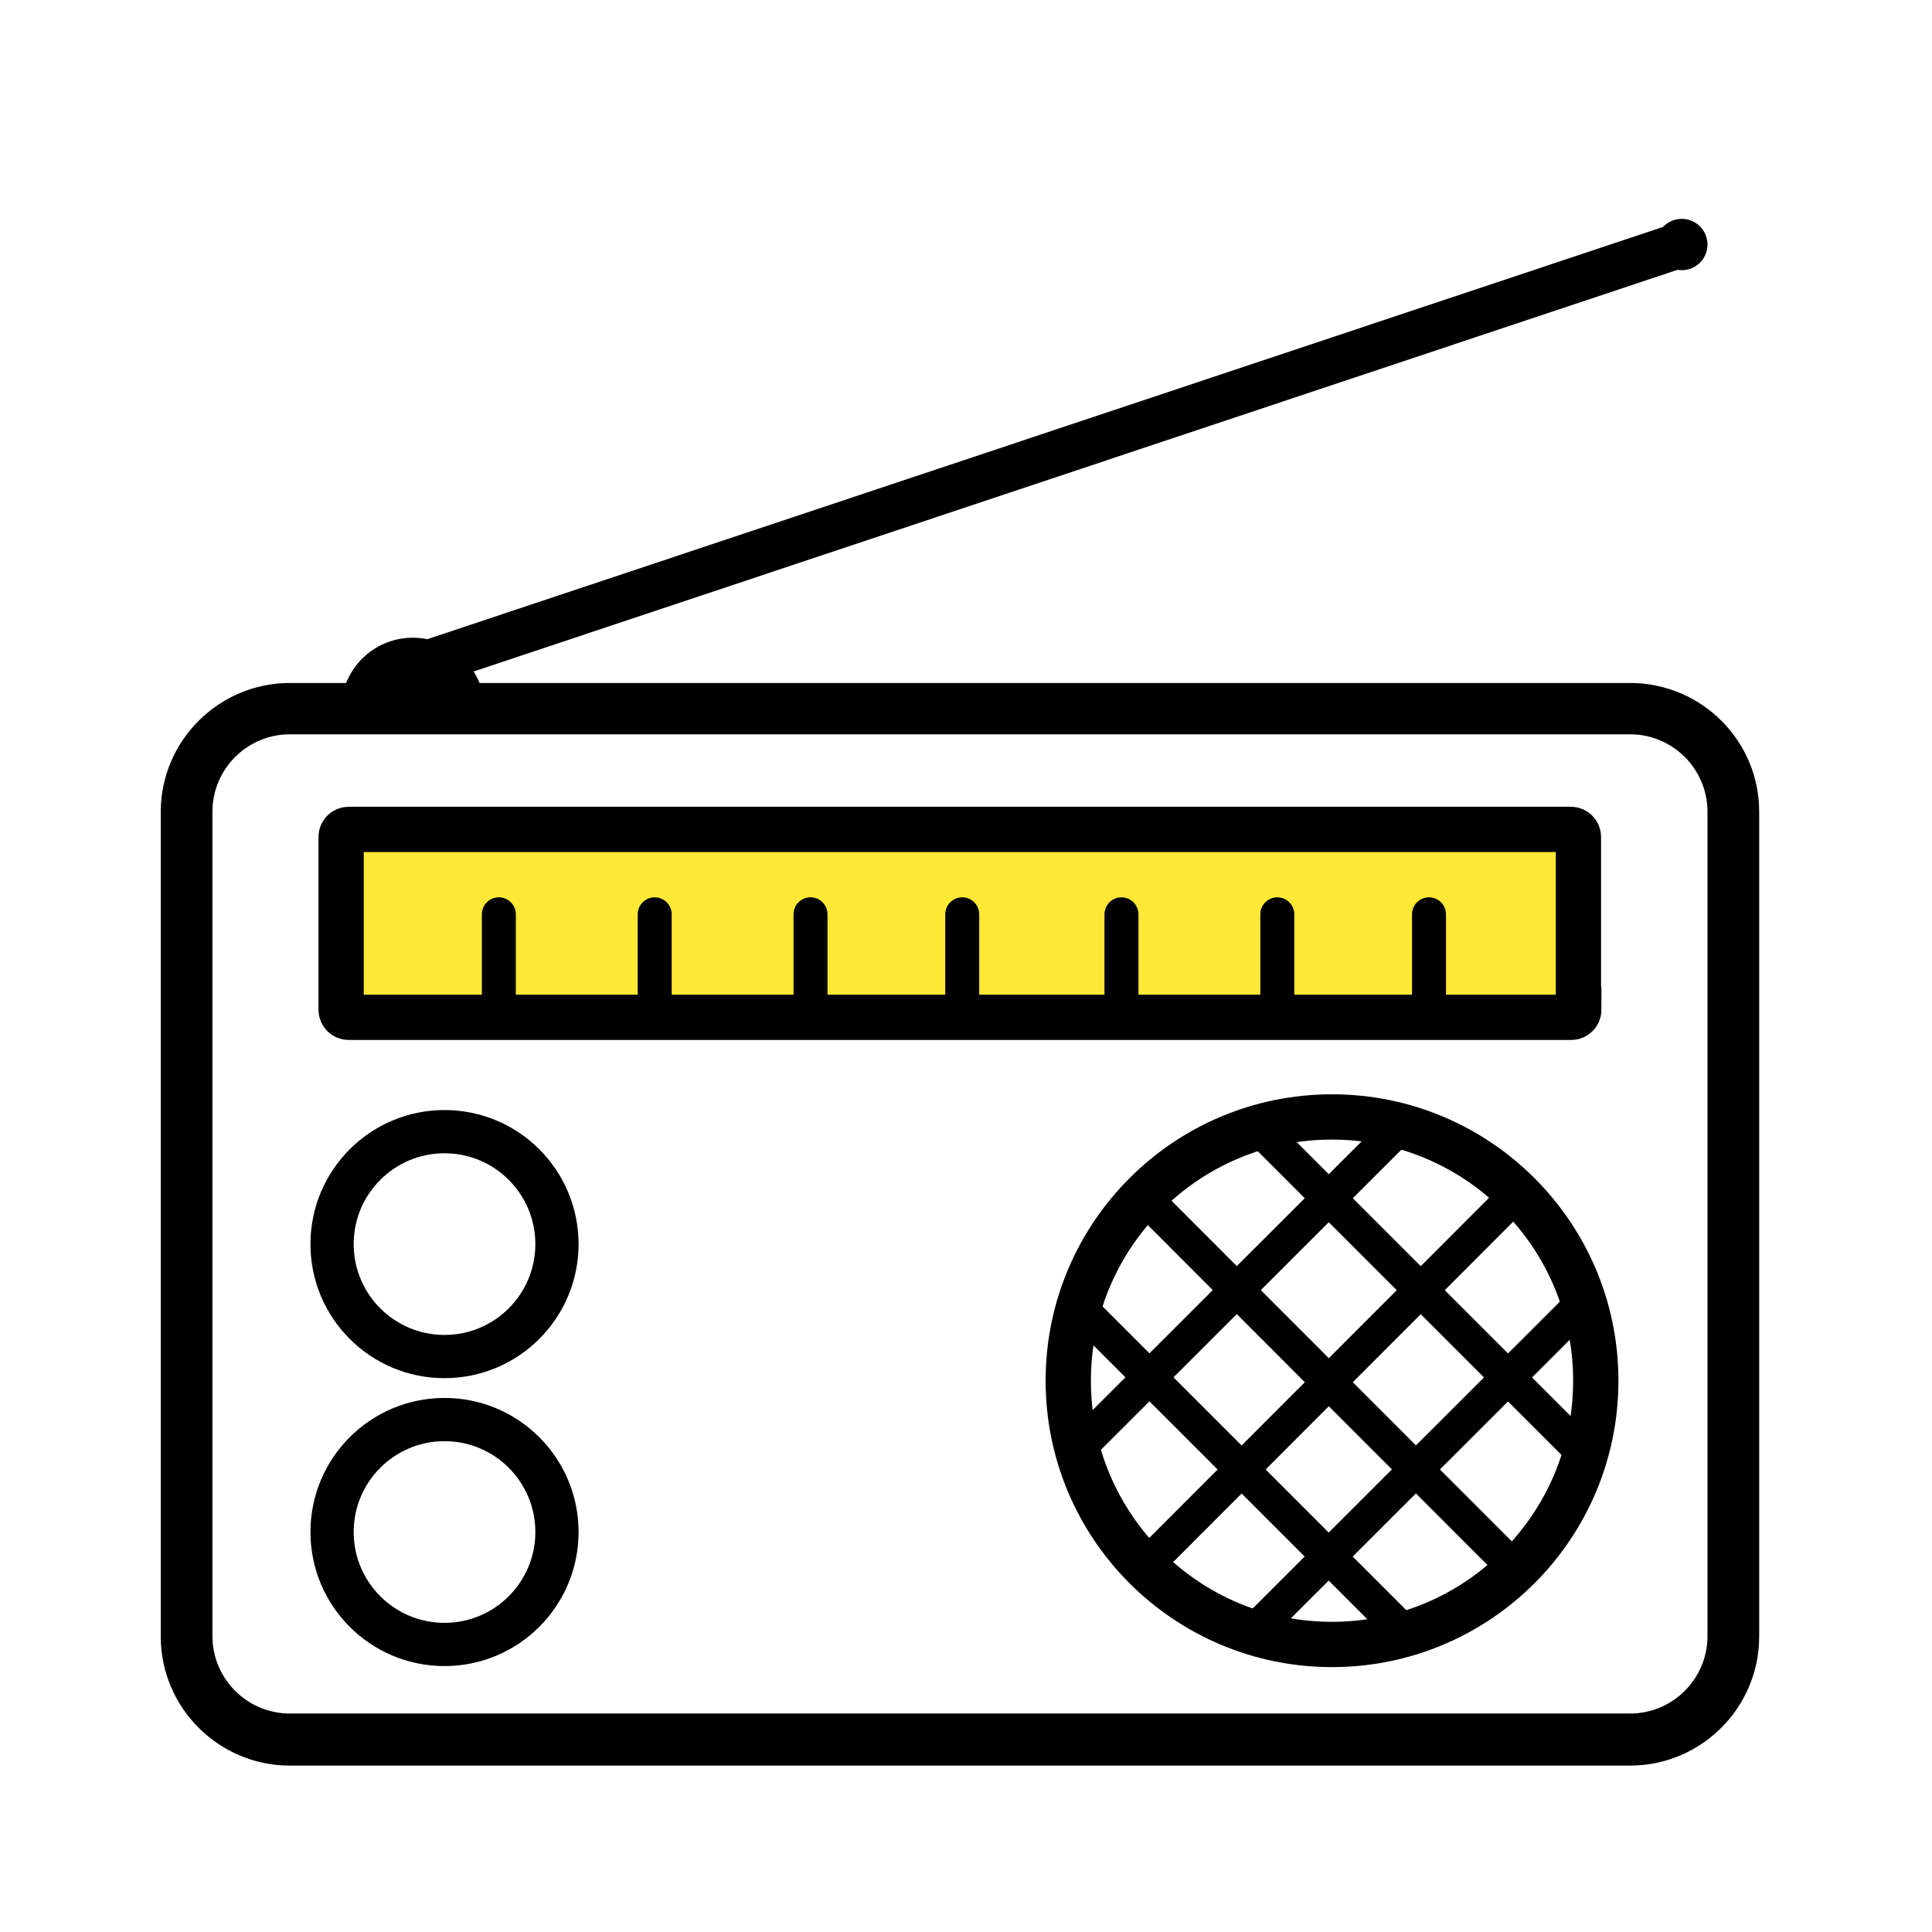
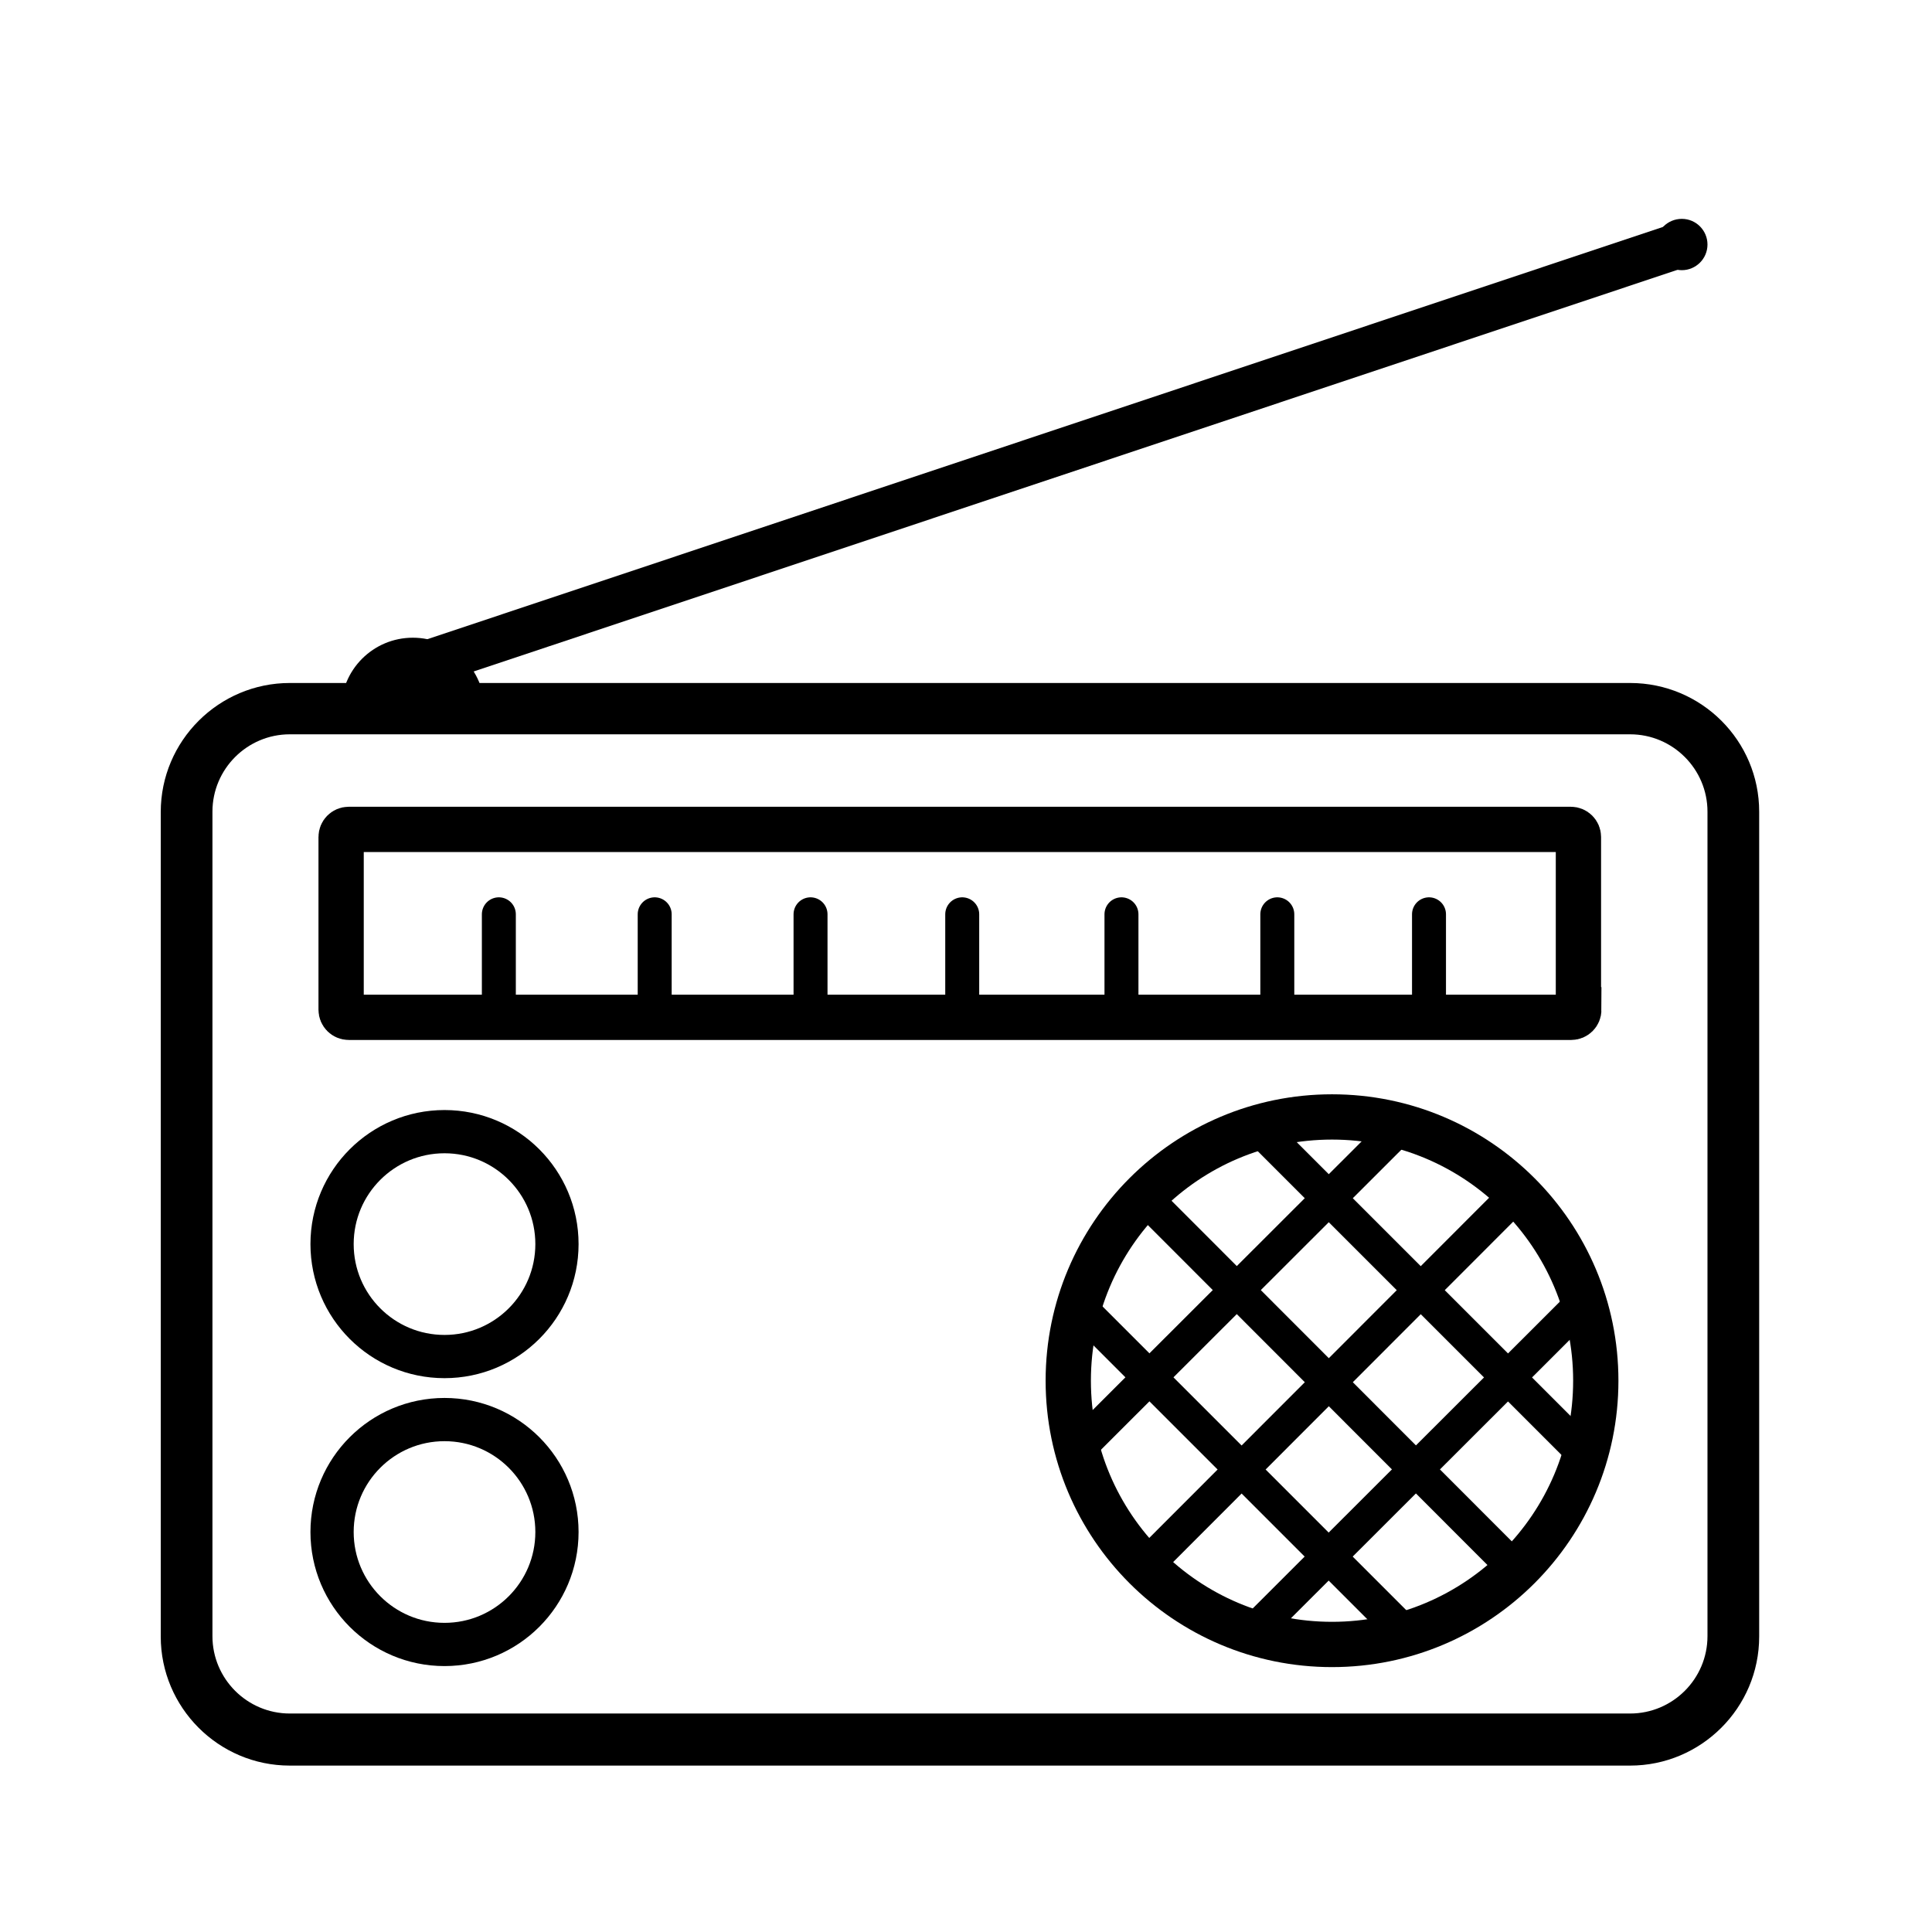
<svg xmlns="http://www.w3.org/2000/svg" version="1.1" x="0px" y="0px" viewBox="0 0 512 512" style="enable-background:new 0 0 512 512;" xml:space="preserve">
  <style type="text/css">
	.st0{fill:none;stroke:#000000;stroke-width:12;stroke-miterlimit:10;}
	.st1{fill:none;stroke:#000000;stroke-width:9;stroke-miterlimit:10;}
- 	.st2{fill:#FFE836;}
- 	.st3{fill:none;stroke:#000000;stroke-width:9;stroke-linecap:round;stroke-miterlimit:10;}
- 	.st4{fill:none;stroke:#000000;stroke-width:11.456;stroke-miterlimit:10;}
+ 	.st2{fill:none;stroke:#000000;stroke-width:9;stroke-linecap:round;stroke-miterlimit:10;}
+ 	.st3{fill:none;stroke:#000000;stroke-width:11.456;stroke-miterlimit:10;}
</style>
  <g id="Layer_1">
</g>
  <g id="Layer_2">
    <path id="XMLID_17_" d="M84.3,181h-7.5c-18.8,0-34.2,15.3-34.2,34.2v218.5c0,18.8,15.3,34.2,34.2,34.2H432   c18.8,0,34.2-15.3,34.2-34.2V215.1c0-18.8-15.3-34.1-34.2-34.1H151.3 M445.7,58c3.8,0,6.8,3.1,6.8,6.8c0,3.8-3.1,6.8-6.8,6.8   c-3.8,0-6.8-3.1-6.8-6.8C438.8,61.1,441.9,58,445.7,58z M137,181H98.6 M452.5,433.6c0,11.3-9.2,20.5-20.5,20.5H76.8   c-11.3,0-20.5-9.2-20.5-20.5V215.1c0-11.3,9.2-20.5,20.5-20.5H432c11.3,0,20.5,9.2,20.5,20.5V433.6z" />
    <circle id="XMLID_1_" class="st0" cx="353" cy="365.9" r="69.9" />
    <line id="XMLID_2_" class="st1" x1="402.1" y1="316.3" x2="303.9" y2="414.6" />
    <line id="XMLID_3_" class="st1" x1="371.7" y1="298" x2="287.3" y2="382.3" />
    <line id="XMLID_4_" class="st1" x1="419.2" y1="345.5" x2="334.8" y2="429.8" />
    <line id="XMLID_7_" class="st1" x1="400.6" y1="414.8" x2="302.4" y2="316.5" />
    <line id="XMLID_6_" class="st1" x1="418.9" y1="384.3" x2="334.6" y2="300" />
    <line id="XMLID_5_" class="st1" x1="371.4" y1="431.8" x2="287.1" y2="347.5" />
    <g id="XMLID_8_">
-       <path id="XMLID_35_" class="st2" d="M418.4,267.6c0,1.1-0.9,2-2,2H92.4c-1.1,0-2-0.9-2-2v-45.8c0-1.1,0.9-2,2-2h323.9    c1.1,0,2,0.9,2,2V267.6z" />
      <path id="XMLID_34_" class="st0" d="M418.4,267.6c0,1.1-0.9,2-2,2H92.4c-1.1,0-2-0.9-2-2v-45.8c0-1.1,0.9-2,2-2h323.9    c1.1,0,2,0.9,2,2V267.6z" />
    </g>
-     <line id="XMLID_9_" class="st3" x1="255" y1="242.3" x2="255" y2="263.9" />
-     <line id="XMLID_11_" class="st3" x1="173.5" y1="242.3" x2="173.5" y2="263.9" />
-     <line id="XMLID_12_" class="st3" x1="132.2" y1="242.3" x2="132.2" y2="263.9" />
-     <line id="XMLID_13_" class="st3" x1="214.8" y1="242.3" x2="214.8" y2="263.9" />
-     <line id="XMLID_16_" class="st3" x1="378.7" y1="242.3" x2="378.7" y2="263.9" />
-     <line id="XMLID_15_" class="st3" x1="297.2" y1="242.3" x2="297.2" y2="263.9" />
-     <line id="XMLID_10_" class="st3" x1="338.5" y1="242.3" x2="338.5" y2="263.9" />
-     <circle id="XMLID_14_" class="st4" cx="117.8" cy="329.7" r="29.8" />
-     <circle id="XMLID_22_" class="st4" cx="117.8" cy="406" r="29.8" />
+     <line id="XMLID_9_" class="st2" x1="255" y1="242.3" x2="255" y2="263.9" />
+     <line id="XMLID_11_" class="st2" x1="173.5" y1="242.3" x2="173.5" y2="263.9" />
+     <line id="XMLID_12_" class="st2" x1="132.2" y1="242.3" x2="132.2" y2="263.9" />
+     <line id="XMLID_13_" class="st2" x1="214.8" y1="242.3" x2="214.8" y2="263.9" />
+     <line id="XMLID_16_" class="st2" x1="378.7" y1="242.3" x2="378.7" y2="263.9" />
+     <line id="XMLID_15_" class="st2" x1="297.2" y1="242.3" x2="297.2" y2="263.9" />
+     <line id="XMLID_10_" class="st2" x1="338.5" y1="242.3" x2="338.5" y2="263.9" />
+     <circle id="XMLID_14_" class="st3" cx="117.8" cy="329.7" r="29.8" />
+     <circle id="XMLID_22_" class="st3" cx="117.8" cy="406" r="29.8" />
    <path id="XMLID_25_" d="M90.4,188c0-10.5,8.5-19,19-19s19,8.5,19,19" />
    <line id="XMLID_19_" class="st0" x1="109.4" y1="177" x2="445.7" y2="64.8" />
    <g id="XMLID_23_">
	</g>
    <g id="XMLID_26_">
	</g>
    <g id="XMLID_27_">
	</g>
    <g id="XMLID_28_">
	</g>
    <g id="XMLID_29_">
	</g>
    <g id="XMLID_30_">
	</g>
  </g>
</svg>
